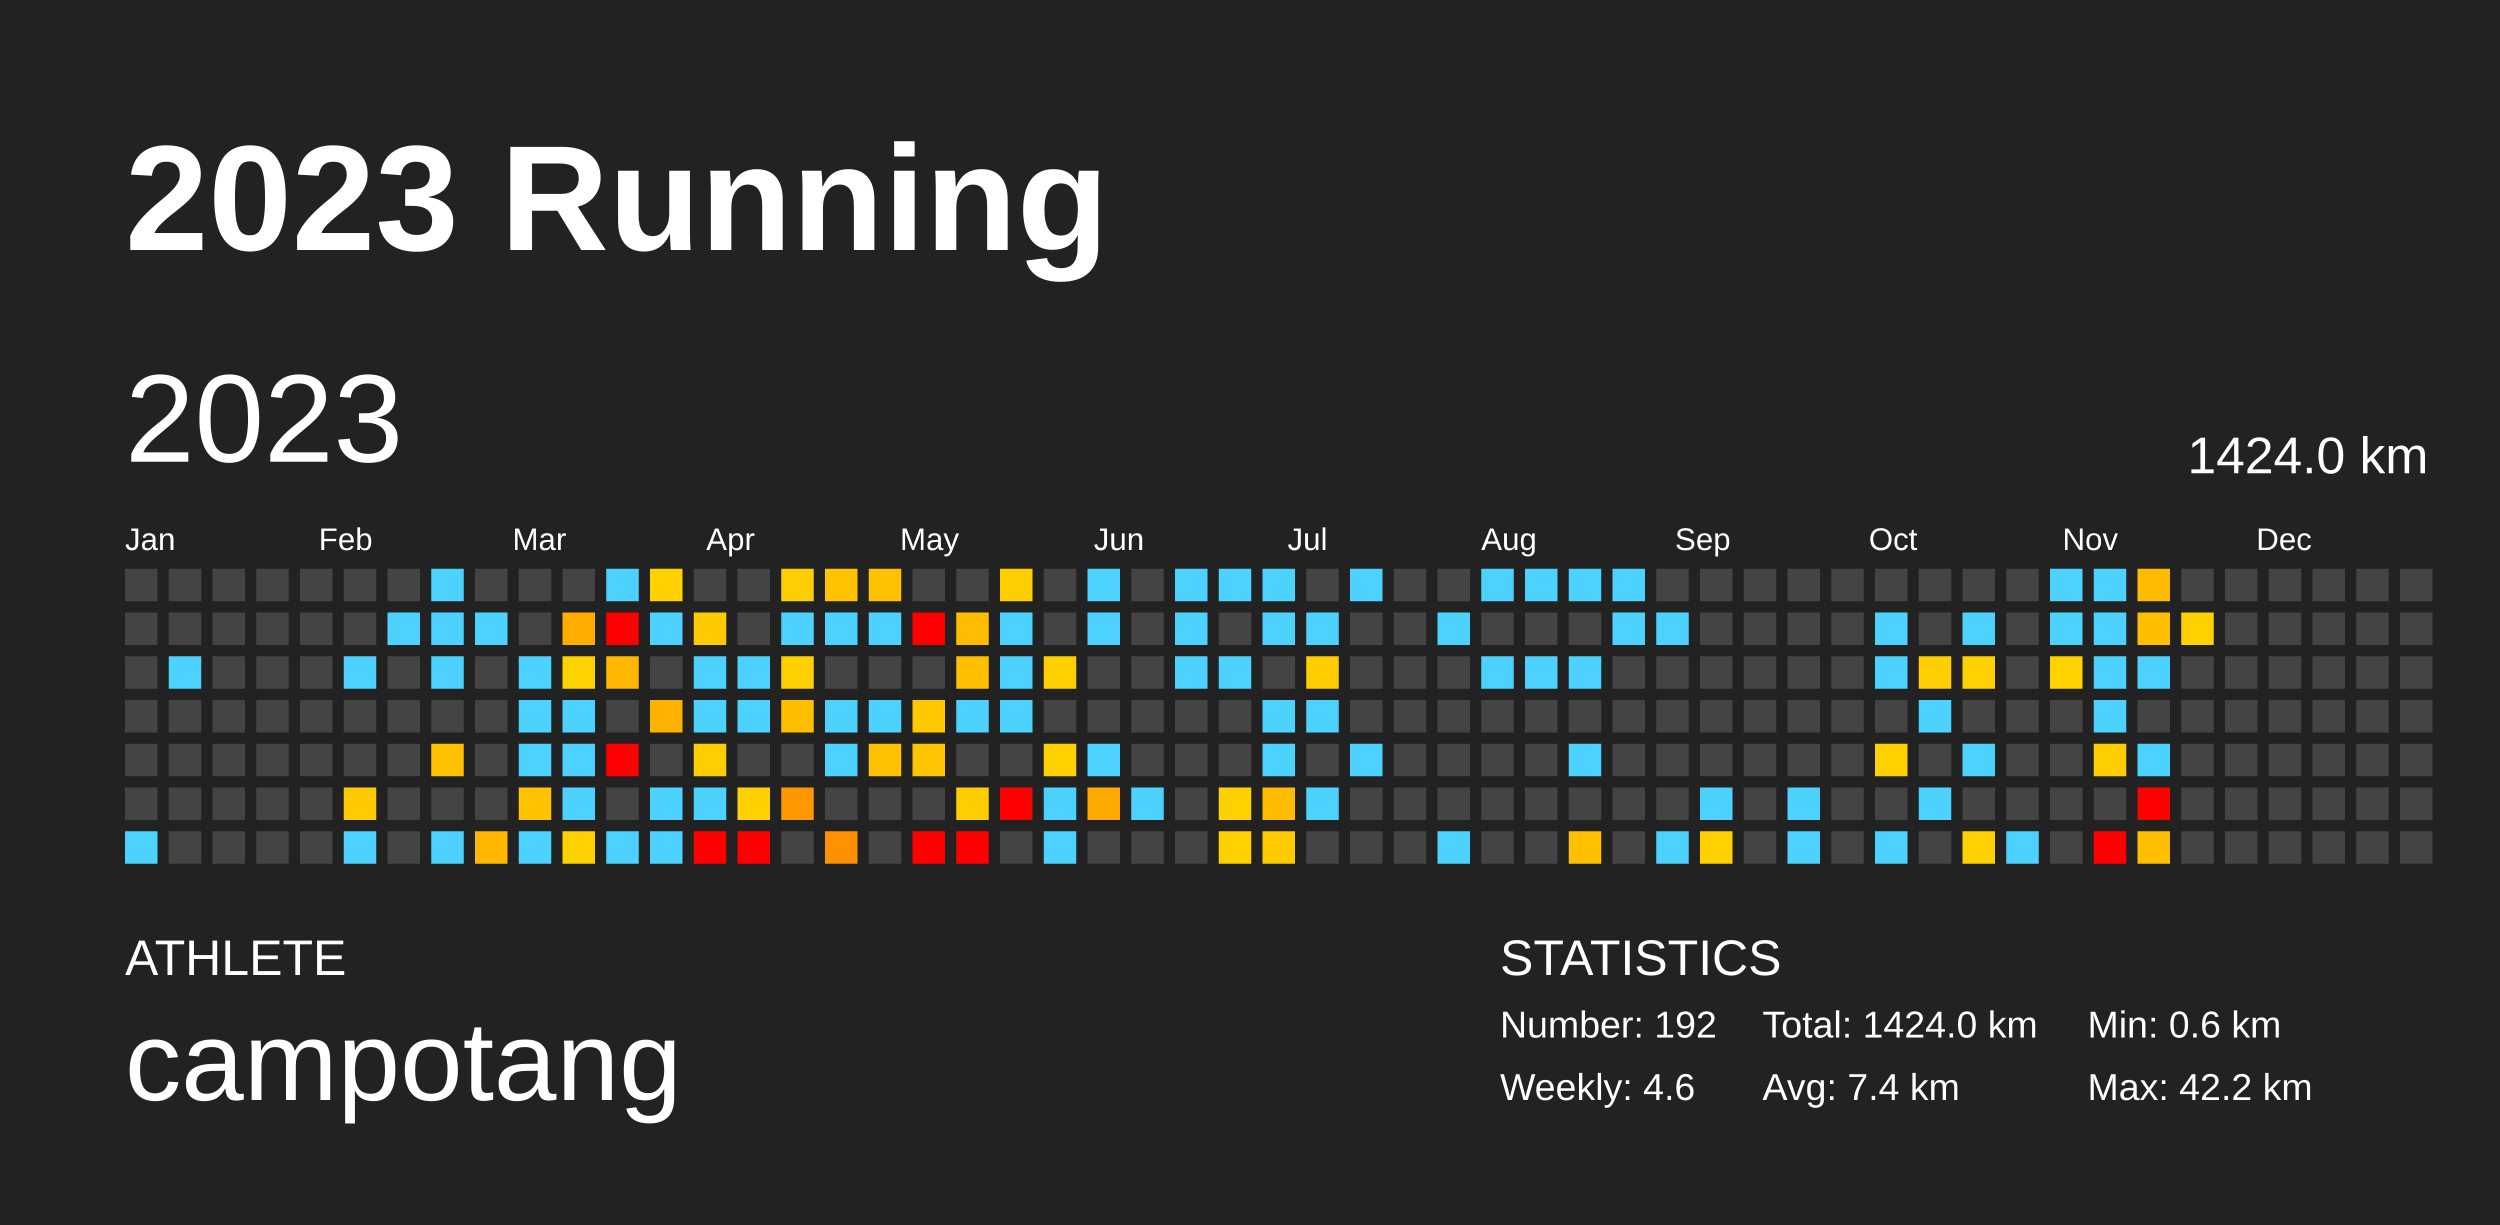
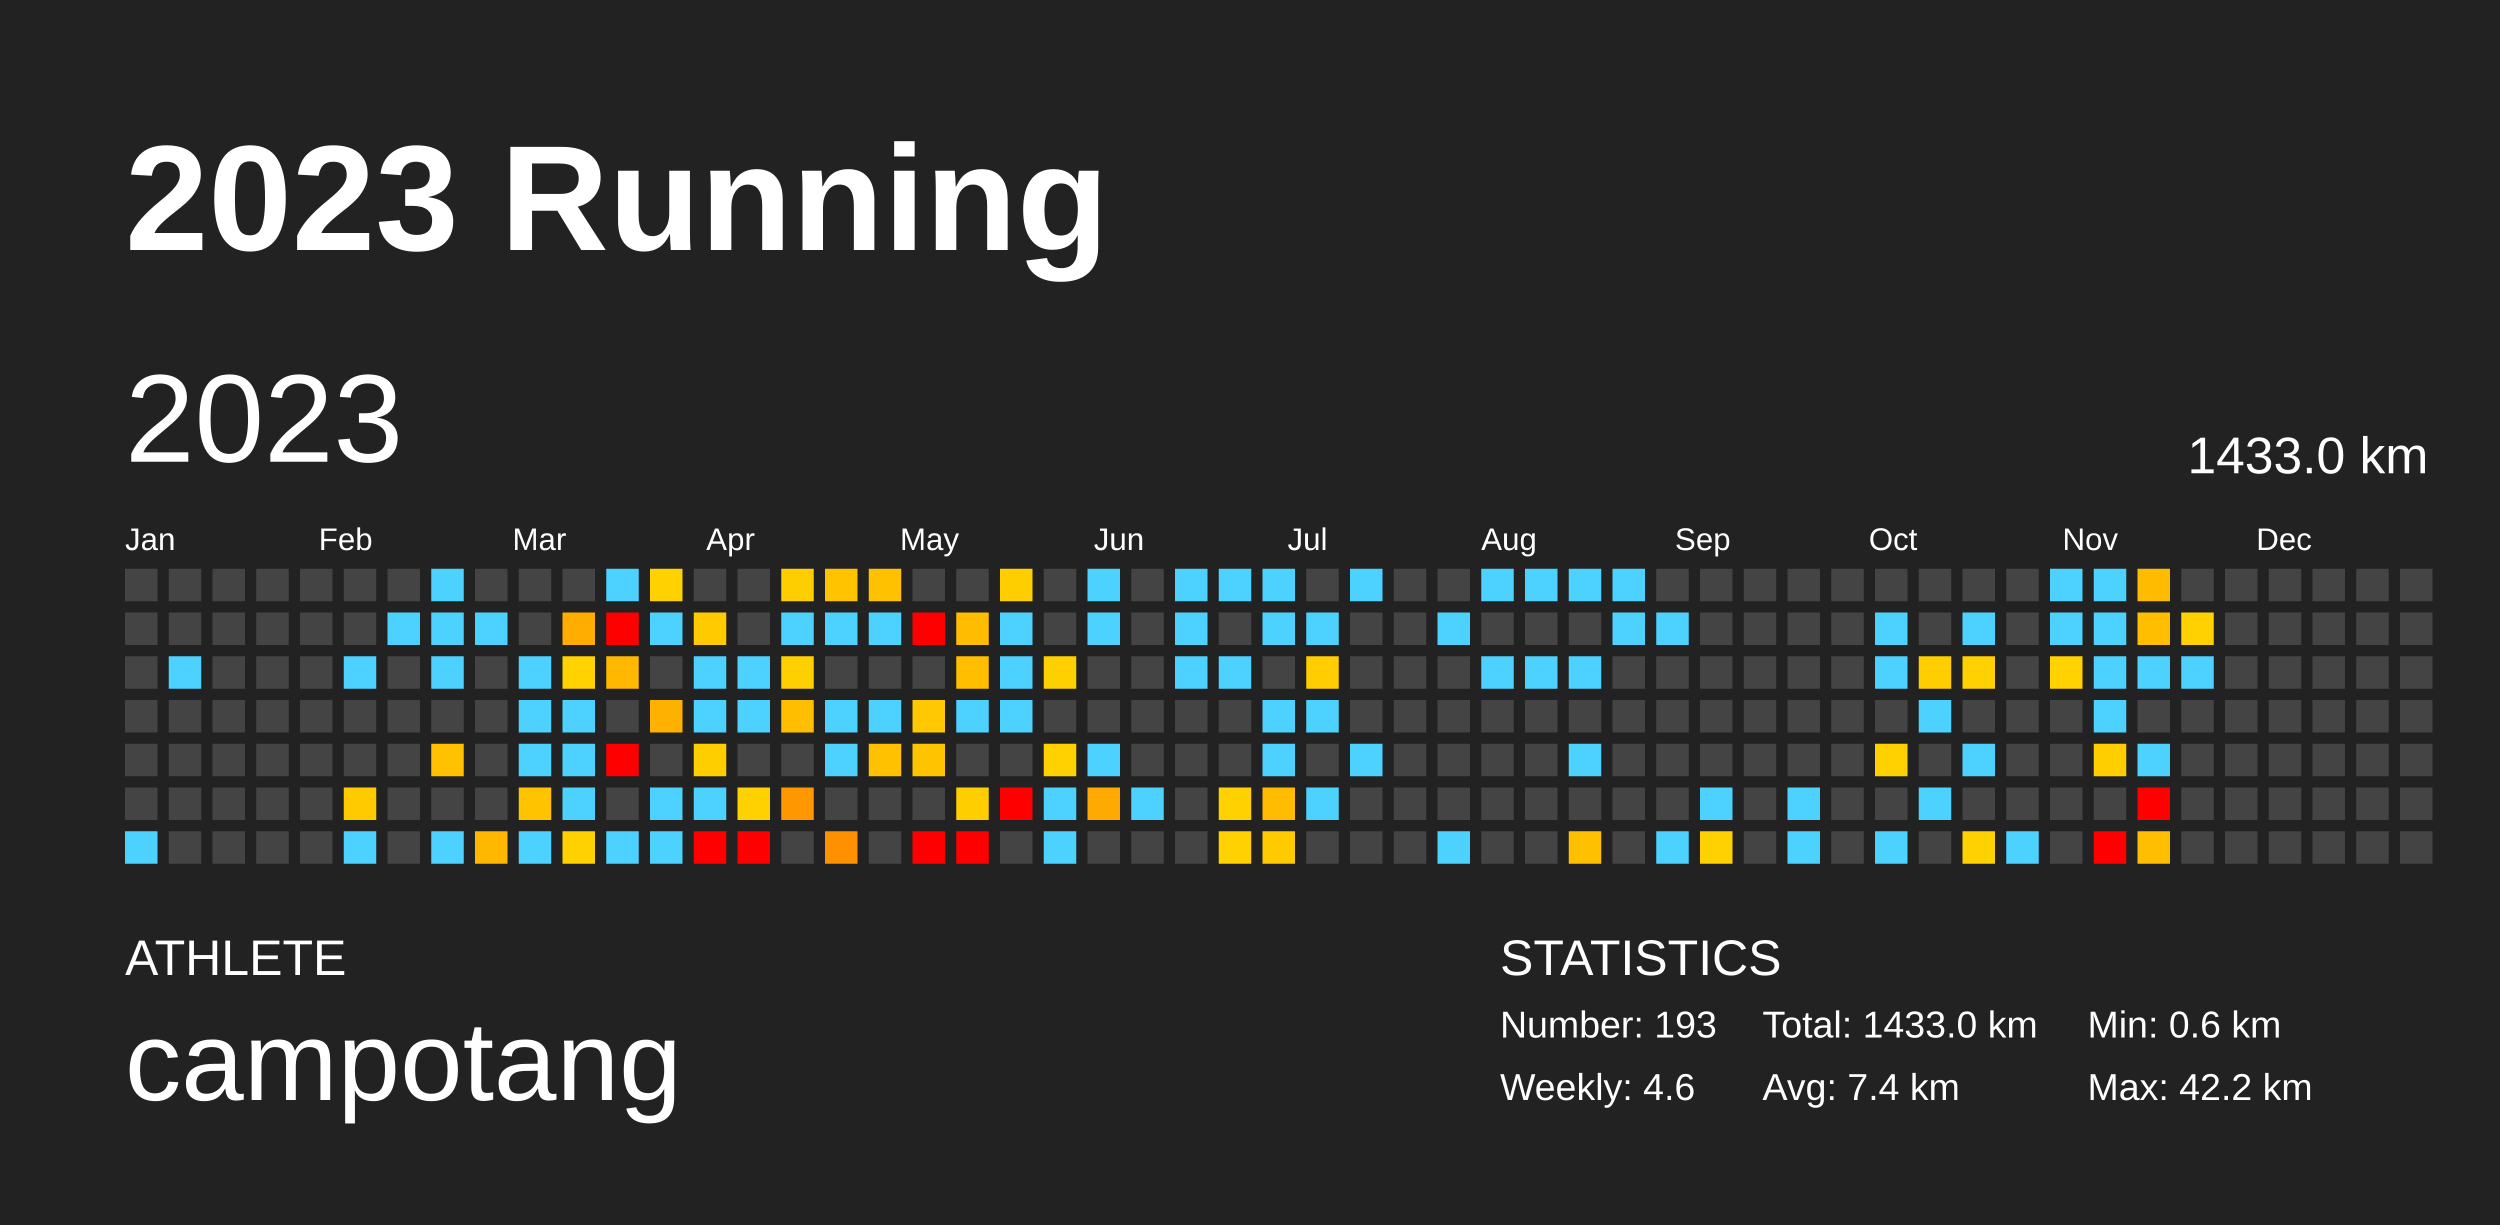
<svg xmlns="http://www.w3.org/2000/svg" baseProfile="full" height="98mm" version="1.1" viewBox="0,0,200,98" width="200mm">
  <defs />
  <rect fill="#222222" height="98" width="200" x="0" y="0" />
  <text fill="#FFFFFF" style="font-size:12px; font-family:Arial; font-weight:bold;" x="10" y="20">2023 Running</text>
  <text fill="#FFFFFF" style="font-size:4px; font-family:Arial" x="10" y="78">ATHLETE</text>
  <text fill="#FFFFFF" style="font-size:9px; font-family:Arial" x="10" y="88">campotang</text>
  <text fill="#FFFFFF" style="font-size:4px; font-family:Arial" x="120" y="78">STATISTICS</text>
-   <text fill="#FFFFFF" style="font-size:3px; font-family:Arial" x="120" y="83">Number: 192</text>
+   <text fill="#FFFFFF" style="font-size:3px; font-family:Arial" x="120" y="83">Number: 193</text>
  <text fill="#FFFFFF" style="font-size:3px; font-family:Arial" x="120" y="88">Weekly: 4.6</text>
-   <text fill="#FFFFFF" style="font-size:3px; font-family:Arial" x="141" y="83">Total: 1424.0 km</text>
+   <text fill="#FFFFFF" style="font-size:3px; font-family:Arial" x="141" y="83">Total: 1433.0 km</text>
  <text fill="#FFFFFF" style="font-size:3px; font-family:Arial" x="141" y="88">Avg: 7.4 km</text>
  <text fill="#FFFFFF" style="font-size:3px; font-family:Arial" x="167" y="83">Min: 0.6 km</text>
  <text fill="#FFFFFF" style="font-size:3px; font-family:Arial" x="167" y="88">Max: 42.2 km</text>
  <text dominant-baseline="hanging" fill="#FFFFFF" style="font-size:10.0px; font-family:Arial;" x="10" y="30">2023</text>
-   <text dominant-baseline="hanging" fill="#FFFFFF" style="font-size:4.125px; font-family:Arial;" x="175" y="35">1424.0 km</text>
+   <text dominant-baseline="hanging" fill="#FFFFFF" style="font-size:4.125px; font-family:Arial;" x="175" y="35">1433.0 km</text>
  <text fill="#FFFFFF" style="font-size:2.5px; font-family:Arial" x="10.0" y="44">Jan</text>
  <text fill="#FFFFFF" style="font-size:2.5px; font-family:Arial" x="25.5" y="44">Feb</text>
  <text fill="#FFFFFF" style="font-size:2.5px; font-family:Arial" x="41.0" y="44">Mar</text>
  <text fill="#FFFFFF" style="font-size:2.5px; font-family:Arial" x="56.5" y="44">Apr</text>
  <text fill="#FFFFFF" style="font-size:2.5px; font-family:Arial" x="72.0" y="44">May</text>
  <text fill="#FFFFFF" style="font-size:2.5px; font-family:Arial" x="87.5" y="44">Jun</text>
  <text fill="#FFFFFF" style="font-size:2.5px; font-family:Arial" x="103.0" y="44">Jul</text>
  <text fill="#FFFFFF" style="font-size:2.5px; font-family:Arial" x="118.5" y="44">Aug</text>
  <text fill="#FFFFFF" style="font-size:2.5px; font-family:Arial" x="134.0" y="44">Sep</text>
  <text fill="#FFFFFF" style="font-size:2.5px; font-family:Arial" x="149.5" y="44">Oct</text>
  <text fill="#FFFFFF" style="font-size:2.5px; font-family:Arial" x="165.0" y="44">Nov</text>
  <text fill="#FFFFFF" style="font-size:2.5px; font-family:Arial" x="180.5" y="44">Dec</text>
  <rect fill="#444444" height="2.6" width="2.6" x="10.0" y="45.5" />
  <rect fill="#444444" height="2.6" width="2.6" x="10.0" y="49.0" />
  <rect fill="#444444" height="2.6" width="2.6" x="10.0" y="52.5" />
  <rect fill="#444444" height="2.6" width="2.6" x="10.0" y="56.0" />
  <rect fill="#444444" height="2.6" width="2.6" x="10.0" y="59.5" />
  <rect fill="#444444" height="2.6" width="2.6" x="10.0" y="63.0" />
  <rect fill="#4dd2ff" height="2.6" width="2.6" x="10.0" y="66.5" />
  <rect fill="#444444" height="2.6" width="2.6" x="13.5" y="45.5" />
  <rect fill="#444444" height="2.6" width="2.6" x="13.5" y="49.0" />
  <rect fill="#4dd2ff" height="2.6" width="2.6" x="13.5" y="52.5" />
  <rect fill="#444444" height="2.6" width="2.6" x="13.5" y="56.0" />
  <rect fill="#444444" height="2.6" width="2.6" x="13.5" y="59.5" />
  <rect fill="#444444" height="2.6" width="2.6" x="13.5" y="63.0" />
  <rect fill="#444444" height="2.6" width="2.6" x="13.5" y="66.5" />
  <rect fill="#444444" height="2.6" width="2.6" x="17.0" y="45.5" />
  <rect fill="#444444" height="2.6" width="2.6" x="17.0" y="49.0" />
  <rect fill="#444444" height="2.6" width="2.6" x="17.0" y="52.5" />
  <rect fill="#444444" height="2.6" width="2.6" x="17.0" y="56.0" />
  <rect fill="#444444" height="2.6" width="2.6" x="17.0" y="59.5" />
  <rect fill="#444444" height="2.6" width="2.6" x="17.0" y="63.0" />
  <rect fill="#444444" height="2.6" width="2.6" x="17.0" y="66.5" />
  <rect fill="#444444" height="2.6" width="2.6" x="20.5" y="45.5" />
  <rect fill="#444444" height="2.6" width="2.6" x="20.5" y="49.0" />
  <rect fill="#444444" height="2.6" width="2.6" x="20.5" y="52.5" />
  <rect fill="#444444" height="2.6" width="2.6" x="20.5" y="56.0" />
  <rect fill="#444444" height="2.6" width="2.6" x="20.5" y="59.5" />
  <rect fill="#444444" height="2.6" width="2.6" x="20.5" y="63.0" />
  <rect fill="#444444" height="2.6" width="2.6" x="20.5" y="66.5" />
  <rect fill="#444444" height="2.6" width="2.6" x="24.0" y="45.5" />
  <rect fill="#444444" height="2.6" width="2.6" x="24.0" y="49.0" />
  <rect fill="#444444" height="2.6" width="2.6" x="24.0" y="52.5" />
  <rect fill="#444444" height="2.6" width="2.6" x="24.0" y="56.0" />
  <rect fill="#444444" height="2.6" width="2.6" x="24.0" y="59.5" />
  <rect fill="#444444" height="2.6" width="2.6" x="24.0" y="63.0" />
  <rect fill="#444444" height="2.6" width="2.6" x="24.0" y="66.5" />
  <rect fill="#444444" height="2.6" width="2.6" x="27.5" y="45.5" />
  <rect fill="#444444" height="2.6" width="2.6" x="27.5" y="49.0" />
  <rect fill="#4dd2ff" height="2.6" width="2.6" x="27.5" y="52.5" />
  <rect fill="#444444" height="2.6" width="2.6" x="27.5" y="56.0" />
  <rect fill="#444444" height="2.6" width="2.6" x="27.5" y="59.5" />
  <rect fill="#ffcb00" height="2.6" width="2.6" x="27.5" y="63.0" />
  <rect fill="#4dd2ff" height="2.6" width="2.6" x="27.5" y="66.5" />
  <rect fill="#444444" height="2.6" width="2.6" x="31.0" y="45.5" />
  <rect fill="#4dd2ff" height="2.6" width="2.6" x="31.0" y="49.0" />
  <rect fill="#444444" height="2.6" width="2.6" x="31.0" y="52.5" />
  <rect fill="#444444" height="2.6" width="2.6" x="31.0" y="56.0" />
  <rect fill="#444444" height="2.6" width="2.6" x="31.0" y="59.5" />
  <rect fill="#444444" height="2.6" width="2.6" x="31.0" y="63.0" />
  <rect fill="#444444" height="2.6" width="2.6" x="31.0" y="66.5" />
  <rect fill="#4dd2ff" height="2.6" width="2.6" x="34.5" y="45.5" />
  <rect fill="#4dd2ff" height="2.6" width="2.6" x="34.5" y="49.0" />
  <rect fill="#4dd2ff" height="2.6" width="2.6" x="34.5" y="52.5" />
  <rect fill="#444444" height="2.6" width="2.6" x="34.5" y="56.0" />
  <rect fill="#ffc100" height="2.6" width="2.6" x="34.5" y="59.5" />
  <rect fill="#444444" height="2.6" width="2.6" x="34.5" y="63.0" />
  <rect fill="#4dd2ff" height="2.6" width="2.6" x="34.5" y="66.5" />
  <rect fill="#444444" height="2.6" width="2.6" x="38.0" y="45.5" />
  <rect fill="#4dd2ff" height="2.6" width="2.6" x="38.0" y="49.0" />
  <rect fill="#444444" height="2.6" width="2.6" x="38.0" y="52.5" />
  <rect fill="#444444" height="2.6" width="2.6" x="38.0" y="56.0" />
  <rect fill="#444444" height="2.6" width="2.6" x="38.0" y="59.5" />
  <rect fill="#444444" height="2.6" width="2.6" x="38.0" y="63.0" />
  <rect fill="#ffb700" height="2.6" width="2.6" x="38.0" y="66.5" />
  <rect fill="#444444" height="2.6" width="2.6" x="41.5" y="45.5" />
  <rect fill="#444444" height="2.6" width="2.6" x="41.5" y="49.0" />
  <rect fill="#4dd2ff" height="2.6" width="2.6" x="41.5" y="52.5" />
  <rect fill="#4dd2ff" height="2.6" width="2.6" x="41.5" y="56.0" />
  <rect fill="#4dd2ff" height="2.6" width="2.6" x="41.5" y="59.5" />
  <rect fill="#ffc300" height="2.6" width="2.6" x="41.5" y="63.0" />
  <rect fill="#4dd2ff" height="2.6" width="2.6" x="41.5" y="66.5" />
  <rect fill="#444444" height="2.6" width="2.6" x="45.0" y="45.5" />
  <rect fill="#ffad00" height="2.6" width="2.6" x="45.0" y="49.0" />
  <rect fill="#ffd200" height="2.6" width="2.6" x="45.0" y="52.5" />
  <rect fill="#4dd2ff" height="2.6" width="2.6" x="45.0" y="56.0" />
  <rect fill="#4dd2ff" height="2.6" width="2.6" x="45.0" y="59.5" />
  <rect fill="#4dd2ff" height="2.6" width="2.6" x="45.0" y="63.0" />
  <rect fill="#ffd100" height="2.6" width="2.6" x="45.0" y="66.5" />
  <rect fill="#4dd2ff" height="2.6" width="2.6" x="48.5" y="45.5" />
  <rect fill="red" height="2.6" width="2.6" x="48.5" y="49.0" />
  <rect fill="#ffb700" height="2.6" width="2.6" x="48.5" y="52.5" />
  <rect fill="#444444" height="2.6" width="2.6" x="48.5" y="56.0" />
  <rect fill="red" height="2.6" width="2.6" x="48.5" y="59.5" />
  <rect fill="#444444" height="2.6" width="2.6" x="48.5" y="63.0" />
  <rect fill="#4dd2ff" height="2.6" width="2.6" x="48.5" y="66.5" />
  <rect fill="#ffd100" height="2.6" width="2.6" x="52.0" y="45.5" />
  <rect fill="#4dd2ff" height="2.6" width="2.6" x="52.0" y="49.0" />
  <rect fill="#444444" height="2.6" width="2.6" x="52.0" y="52.5" />
  <rect fill="#ffb100" height="2.6" width="2.6" x="52.0" y="56.0" />
  <rect fill="#444444" height="2.6" width="2.6" x="52.0" y="59.5" />
  <rect fill="#4dd2ff" height="2.6" width="2.6" x="52.0" y="63.0" />
  <rect fill="#4dd2ff" height="2.6" width="2.6" x="52.0" y="66.5" />
  <rect fill="#444444" height="2.6" width="2.6" x="55.5" y="45.5" />
  <rect fill="#ffcb00" height="2.6" width="2.6" x="55.5" y="49.0" />
  <rect fill="#4dd2ff" height="2.6" width="2.6" x="55.5" y="52.5" />
  <rect fill="#4dd2ff" height="2.6" width="2.6" x="55.5" y="56.0" />
  <rect fill="#ffce00" height="2.6" width="2.6" x="55.5" y="59.5" />
  <rect fill="#4dd2ff" height="2.6" width="2.6" x="55.5" y="63.0" />
  <rect fill="red" height="2.6" width="2.6" x="55.5" y="66.5" />
  <rect fill="#444444" height="2.6" width="2.6" x="59.0" y="45.5" />
  <rect fill="#444444" height="2.6" width="2.6" x="59.0" y="49.0" />
  <rect fill="#4dd2ff" height="2.6" width="2.6" x="59.0" y="52.5" />
  <rect fill="#4dd2ff" height="2.6" width="2.6" x="59.0" y="56.0" />
  <rect fill="#444444" height="2.6" width="2.6" x="59.0" y="59.5" />
  <rect fill="#ffd100" height="2.6" width="2.6" x="59.0" y="63.0" />
  <rect fill="red" height="2.6" width="2.6" x="59.0" y="66.5" />
  <rect fill="#ffce00" height="2.6" width="2.6" x="62.5" y="45.5" />
  <rect fill="#4dd2ff" height="2.6" width="2.6" x="62.5" y="49.0" />
  <rect fill="#ffd000" height="2.6" width="2.6" x="62.5" y="52.5" />
  <rect fill="#ffbe00" height="2.6" width="2.6" x="62.5" y="56.0" />
  <rect fill="#444444" height="2.6" width="2.6" x="62.5" y="59.5" />
  <rect fill="#ff9700" height="2.6" width="2.6" x="62.5" y="63.0" />
  <rect fill="#444444" height="2.6" width="2.6" x="62.5" y="66.5" />
  <rect fill="#ffc300" height="2.6" width="2.6" x="66.0" y="45.5" />
  <rect fill="#4dd2ff" height="2.6" width="2.6" x="66.0" y="49.0" />
  <rect fill="#444444" height="2.6" width="2.6" x="66.0" y="52.5" />
  <rect fill="#4dd2ff" height="2.6" width="2.6" x="66.0" y="56.0" />
  <rect fill="#4dd2ff" height="2.6" width="2.6" x="66.0" y="59.5" />
  <rect fill="#444444" height="2.6" width="2.6" x="66.0" y="63.0" />
  <rect fill="#ff9100" height="2.6" width="2.6" x="66.0" y="66.5" />
  <rect fill="#ffc100" height="2.6" width="2.6" x="69.5" y="45.5" />
  <rect fill="#4dd2ff" height="2.6" width="2.6" x="69.5" y="49.0" />
  <rect fill="#444444" height="2.6" width="2.6" x="69.5" y="52.5" />
  <rect fill="#4dd2ff" height="2.6" width="2.6" x="69.5" y="56.0" />
  <rect fill="#ffc100" height="2.6" width="2.6" x="69.5" y="59.5" />
  <rect fill="#444444" height="2.6" width="2.6" x="69.5" y="63.0" />
  <rect fill="#444444" height="2.6" width="2.6" x="69.5" y="66.5" />
  <rect fill="#444444" height="2.6" width="2.6" x="73.0" y="45.5" />
  <rect fill="red" height="2.6" width="2.6" x="73.0" y="49.0" />
  <rect fill="#444444" height="2.6" width="2.6" x="73.0" y="52.5" />
  <rect fill="#ffc800" height="2.6" width="2.6" x="73.0" y="56.0" />
  <rect fill="#ffc400" height="2.6" width="2.6" x="73.0" y="59.5" />
  <rect fill="#444444" height="2.6" width="2.6" x="73.0" y="63.0" />
  <rect fill="red" height="2.6" width="2.6" x="73.0" y="66.5" />
  <rect fill="#444444" height="2.6" width="2.6" x="76.5" y="45.5" />
  <rect fill="#ffbc00" height="2.6" width="2.6" x="76.5" y="49.0" />
  <rect fill="#ffbe00" height="2.6" width="2.6" x="76.5" y="52.5" />
  <rect fill="#4dd2ff" height="2.6" width="2.6" x="76.5" y="56.0" />
  <rect fill="#444444" height="2.6" width="2.6" x="76.5" y="59.5" />
  <rect fill="#ffce00" height="2.6" width="2.6" x="76.5" y="63.0" />
  <rect fill="red" height="2.6" width="2.6" x="76.5" y="66.5" />
  <rect fill="#ffce00" height="2.6" width="2.6" x="80.0" y="45.5" />
  <rect fill="#4dd2ff" height="2.6" width="2.6" x="80.0" y="49.0" />
  <rect fill="#4dd2ff" height="2.6" width="2.6" x="80.0" y="52.5" />
  <rect fill="#4dd2ff" height="2.6" width="2.6" x="80.0" y="56.0" />
  <rect fill="#444444" height="2.6" width="2.6" x="80.0" y="59.5" />
  <rect fill="red" height="2.6" width="2.6" x="80.0" y="63.0" />
  <rect fill="#444444" height="2.6" width="2.6" x="80.0" y="66.5" />
  <rect fill="#444444" height="2.6" width="2.6" x="83.5" y="45.5" />
  <rect fill="#444444" height="2.6" width="2.6" x="83.5" y="49.0" />
  <rect fill="#ffd000" height="2.6" width="2.6" x="83.5" y="52.5" />
  <rect fill="#444444" height="2.6" width="2.6" x="83.5" y="56.0" />
  <rect fill="#ffd100" height="2.6" width="2.6" x="83.5" y="59.5" />
  <rect fill="#4dd2ff" height="2.6" width="2.6" x="83.5" y="63.0" />
  <rect fill="#4dd2ff" height="2.6" width="2.6" x="83.5" y="66.5" />
  <rect fill="#4dd2ff" height="2.6" width="2.6" x="87.0" y="45.5" />
  <rect fill="#4dd2ff" height="2.6" width="2.6" x="87.0" y="49.0" />
  <rect fill="#444444" height="2.6" width="2.6" x="87.0" y="52.5" />
  <rect fill="#444444" height="2.6" width="2.6" x="87.0" y="56.0" />
  <rect fill="#4dd2ff" height="2.6" width="2.6" x="87.0" y="59.5" />
  <rect fill="#ffaa00" height="2.6" width="2.6" x="87.0" y="63.0" />
  <rect fill="#444444" height="2.6" width="2.6" x="87.0" y="66.5" />
  <rect fill="#444444" height="2.6" width="2.6" x="90.5" y="45.5" />
  <rect fill="#444444" height="2.6" width="2.6" x="90.5" y="49.0" />
  <rect fill="#444444" height="2.6" width="2.6" x="90.5" y="52.5" />
  <rect fill="#444444" height="2.6" width="2.6" x="90.5" y="56.0" />
  <rect fill="#444444" height="2.6" width="2.6" x="90.5" y="59.5" />
  <rect fill="#4dd2ff" height="2.6" width="2.6" x="90.5" y="63.0" />
  <rect fill="#444444" height="2.6" width="2.6" x="90.5" y="66.5" />
  <rect fill="#4dd2ff" height="2.6" width="2.6" x="94.0" y="45.5" />
  <rect fill="#4dd2ff" height="2.6" width="2.6" x="94.0" y="49.0" />
  <rect fill="#4dd2ff" height="2.6" width="2.6" x="94.0" y="52.5" />
  <rect fill="#444444" height="2.6" width="2.6" x="94.0" y="56.0" />
  <rect fill="#444444" height="2.6" width="2.6" x="94.0" y="59.5" />
  <rect fill="#444444" height="2.6" width="2.6" x="94.0" y="63.0" />
  <rect fill="#444444" height="2.6" width="2.6" x="94.0" y="66.5" />
  <rect fill="#4dd2ff" height="2.6" width="2.6" x="97.5" y="45.5" />
  <rect fill="#444444" height="2.6" width="2.6" x="97.5" y="49.0" />
  <rect fill="#4dd2ff" height="2.6" width="2.6" x="97.5" y="52.5" />
  <rect fill="#444444" height="2.6" width="2.6" x="97.5" y="56.0" />
  <rect fill="#444444" height="2.6" width="2.6" x="97.5" y="59.5" />
  <rect fill="#ffd100" height="2.6" width="2.6" x="97.5" y="63.0" />
  <rect fill="#ffd100" height="2.6" width="2.6" x="97.5" y="66.5" />
  <rect fill="#4dd2ff" height="2.6" width="2.6" x="101.0" y="45.5" />
  <rect fill="#4dd2ff" height="2.6" width="2.6" x="101.0" y="49.0" />
  <rect fill="#444444" height="2.6" width="2.6" x="101.0" y="52.5" />
  <rect fill="#4dd2ff" height="2.6" width="2.6" x="101.0" y="56.0" />
  <rect fill="#4dd2ff" height="2.6" width="2.6" x="101.0" y="59.5" />
  <rect fill="#ffbc00" height="2.6" width="2.6" x="101.0" y="63.0" />
  <rect fill="#ffcb00" height="2.6" width="2.6" x="101.0" y="66.5" />
  <rect fill="#444444" height="2.6" width="2.6" x="104.5" y="45.5" />
  <rect fill="#4dd2ff" height="2.6" width="2.6" x="104.5" y="49.0" />
  <rect fill="#ffcd00" height="2.6" width="2.6" x="104.5" y="52.5" />
  <rect fill="#4dd2ff" height="2.6" width="2.6" x="104.5" y="56.0" />
  <rect fill="#444444" height="2.6" width="2.6" x="104.5" y="59.5" />
  <rect fill="#4dd2ff" height="2.6" width="2.6" x="104.5" y="63.0" />
  <rect fill="#444444" height="2.6" width="2.6" x="104.5" y="66.5" />
  <rect fill="#4dd2ff" height="2.6" width="2.6" x="108.0" y="45.5" />
  <rect fill="#444444" height="2.6" width="2.6" x="108.0" y="49.0" />
  <rect fill="#444444" height="2.6" width="2.6" x="108.0" y="52.5" />
  <rect fill="#444444" height="2.6" width="2.6" x="108.0" y="56.0" />
  <rect fill="#4dd2ff" height="2.6" width="2.6" x="108.0" y="59.5" />
  <rect fill="#444444" height="2.6" width="2.6" x="108.0" y="63.0" />
  <rect fill="#444444" height="2.6" width="2.6" x="108.0" y="66.5" />
  <rect fill="#444444" height="2.6" width="2.6" x="111.5" y="45.5" />
  <rect fill="#444444" height="2.6" width="2.6" x="111.5" y="49.0" />
  <rect fill="#444444" height="2.6" width="2.6" x="111.5" y="52.5" />
  <rect fill="#444444" height="2.6" width="2.6" x="111.5" y="56.0" />
  <rect fill="#444444" height="2.6" width="2.6" x="111.5" y="59.5" />
  <rect fill="#444444" height="2.6" width="2.6" x="111.5" y="63.0" />
  <rect fill="#444444" height="2.6" width="2.6" x="111.5" y="66.5" />
  <rect fill="#444444" height="2.6" width="2.6" x="115.0" y="45.5" />
  <rect fill="#4dd2ff" height="2.6" width="2.6" x="115.0" y="49.0" />
  <rect fill="#444444" height="2.6" width="2.6" x="115.0" y="52.5" />
  <rect fill="#444444" height="2.6" width="2.6" x="115.0" y="56.0" />
  <rect fill="#444444" height="2.6" width="2.6" x="115.0" y="59.5" />
  <rect fill="#444444" height="2.6" width="2.6" x="115.0" y="63.0" />
  <rect fill="#4dd2ff" height="2.6" width="2.6" x="115.0" y="66.5" />
  <rect fill="#4dd2ff" height="2.6" width="2.6" x="118.5" y="45.5" />
  <rect fill="#444444" height="2.6" width="2.6" x="118.5" y="49.0" />
  <rect fill="#4dd2ff" height="2.6" width="2.6" x="118.5" y="52.5" />
  <rect fill="#444444" height="2.6" width="2.6" x="118.5" y="56.0" />
  <rect fill="#444444" height="2.6" width="2.6" x="118.5" y="59.5" />
  <rect fill="#444444" height="2.6" width="2.6" x="118.5" y="63.0" />
  <rect fill="#444444" height="2.6" width="2.6" x="118.5" y="66.5" />
  <rect fill="#4dd2ff" height="2.6" width="2.6" x="122.0" y="45.5" />
  <rect fill="#444444" height="2.6" width="2.6" x="122.0" y="49.0" />
  <rect fill="#4dd2ff" height="2.6" width="2.6" x="122.0" y="52.5" />
  <rect fill="#444444" height="2.6" width="2.6" x="122.0" y="56.0" />
  <rect fill="#444444" height="2.6" width="2.6" x="122.0" y="59.5" />
  <rect fill="#444444" height="2.6" width="2.6" x="122.0" y="63.0" />
  <rect fill="#444444" height="2.6" width="2.6" x="122.0" y="66.5" />
  <rect fill="#4dd2ff" height="2.6" width="2.6" x="125.5" y="45.5" />
  <rect fill="#444444" height="2.6" width="2.6" x="125.5" y="49.0" />
  <rect fill="#4dd2ff" height="2.6" width="2.6" x="125.5" y="52.5" />
  <rect fill="#444444" height="2.6" width="2.6" x="125.5" y="56.0" />
  <rect fill="#4dd2ff" height="2.6" width="2.6" x="125.5" y="59.5" />
  <rect fill="#444444" height="2.6" width="2.6" x="125.5" y="63.0" />
  <rect fill="#ffc000" height="2.6" width="2.6" x="125.5" y="66.5" />
  <rect fill="#4dd2ff" height="2.6" width="2.6" x="129.0" y="45.5" />
  <rect fill="#4dd2ff" height="2.6" width="2.6" x="129.0" y="49.0" />
  <rect fill="#444444" height="2.6" width="2.6" x="129.0" y="52.5" />
  <rect fill="#444444" height="2.6" width="2.6" x="129.0" y="56.0" />
  <rect fill="#444444" height="2.6" width="2.6" x="129.0" y="59.5" />
  <rect fill="#444444" height="2.6" width="2.6" x="129.0" y="63.0" />
  <rect fill="#444444" height="2.6" width="2.6" x="129.0" y="66.5" />
  <rect fill="#444444" height="2.6" width="2.6" x="132.5" y="45.5" />
  <rect fill="#4dd2ff" height="2.6" width="2.6" x="132.5" y="49.0" />
  <rect fill="#444444" height="2.6" width="2.6" x="132.5" y="52.5" />
  <rect fill="#444444" height="2.6" width="2.6" x="132.5" y="56.0" />
  <rect fill="#444444" height="2.6" width="2.6" x="132.5" y="59.5" />
  <rect fill="#444444" height="2.6" width="2.6" x="132.5" y="63.0" />
  <rect fill="#4dd2ff" height="2.6" width="2.6" x="132.5" y="66.5" />
  <rect fill="#444444" height="2.6" width="2.6" x="136.0" y="45.5" />
  <rect fill="#444444" height="2.6" width="2.6" x="136.0" y="49.0" />
  <rect fill="#444444" height="2.6" width="2.6" x="136.0" y="52.5" />
  <rect fill="#444444" height="2.6" width="2.6" x="136.0" y="56.0" />
  <rect fill="#444444" height="2.6" width="2.6" x="136.0" y="59.5" />
  <rect fill="#4dd2ff" height="2.6" width="2.6" x="136.0" y="63.0" />
  <rect fill="#ffd100" height="2.6" width="2.6" x="136.0" y="66.5" />
  <rect fill="#444444" height="2.6" width="2.6" x="139.5" y="45.5" />
  <rect fill="#444444" height="2.6" width="2.6" x="139.5" y="49.0" />
  <rect fill="#444444" height="2.6" width="2.6" x="139.5" y="52.5" />
  <rect fill="#444444" height="2.6" width="2.6" x="139.5" y="56.0" />
  <rect fill="#444444" height="2.6" width="2.6" x="139.5" y="59.5" />
  <rect fill="#444444" height="2.6" width="2.6" x="139.5" y="63.0" />
  <rect fill="#444444" height="2.6" width="2.6" x="139.5" y="66.5" />
  <rect fill="#444444" height="2.6" width="2.6" x="143.0" y="45.5" />
  <rect fill="#444444" height="2.6" width="2.6" x="143.0" y="49.0" />
  <rect fill="#444444" height="2.6" width="2.6" x="143.0" y="52.5" />
  <rect fill="#444444" height="2.6" width="2.6" x="143.0" y="56.0" />
  <rect fill="#444444" height="2.6" width="2.6" x="143.0" y="59.5" />
  <rect fill="#4dd2ff" height="2.6" width="2.6" x="143.0" y="63.0" />
  <rect fill="#4dd2ff" height="2.6" width="2.6" x="143.0" y="66.5" />
  <rect fill="#444444" height="2.6" width="2.6" x="146.5" y="45.5" />
  <rect fill="#444444" height="2.6" width="2.6" x="146.5" y="49.0" />
  <rect fill="#444444" height="2.6" width="2.6" x="146.5" y="52.5" />
  <rect fill="#444444" height="2.6" width="2.6" x="146.5" y="56.0" />
  <rect fill="#444444" height="2.6" width="2.6" x="146.5" y="59.5" />
  <rect fill="#444444" height="2.6" width="2.6" x="146.5" y="63.0" />
  <rect fill="#444444" height="2.6" width="2.6" x="146.5" y="66.5" />
  <rect fill="#444444" height="2.6" width="2.6" x="150.0" y="45.5" />
  <rect fill="#4dd2ff" height="2.6" width="2.6" x="150.0" y="49.0" />
  <rect fill="#4dd2ff" height="2.6" width="2.6" x="150.0" y="52.5" />
  <rect fill="#444444" height="2.6" width="2.6" x="150.0" y="56.0" />
  <rect fill="#ffd100" height="2.6" width="2.6" x="150.0" y="59.5" />
  <rect fill="#444444" height="2.6" width="2.6" x="150.0" y="63.0" />
  <rect fill="#4dd2ff" height="2.6" width="2.6" x="150.0" y="66.5" />
  <rect fill="#444444" height="2.6" width="2.6" x="153.5" y="45.5" />
  <rect fill="#444444" height="2.6" width="2.6" x="153.5" y="49.0" />
  <rect fill="#ffce00" height="2.6" width="2.6" x="153.5" y="52.5" />
  <rect fill="#4dd2ff" height="2.6" width="2.6" x="153.5" y="56.0" />
  <rect fill="#444444" height="2.6" width="2.6" x="153.5" y="59.5" />
  <rect fill="#4dd2ff" height="2.6" width="2.6" x="153.5" y="63.0" />
  <rect fill="#444444" height="2.6" width="2.6" x="153.5" y="66.5" />
  <rect fill="#444444" height="2.6" width="2.6" x="157.0" y="45.5" />
  <rect fill="#4dd2ff" height="2.6" width="2.6" x="157.0" y="49.0" />
  <rect fill="#ffd100" height="2.6" width="2.6" x="157.0" y="52.5" />
  <rect fill="#444444" height="2.6" width="2.6" x="157.0" y="56.0" />
  <rect fill="#4dd2ff" height="2.6" width="2.6" x="157.0" y="59.5" />
  <rect fill="#444444" height="2.6" width="2.6" x="157.0" y="63.0" />
  <rect fill="#ffd100" height="2.6" width="2.6" x="157.0" y="66.5" />
  <rect fill="#444444" height="2.6" width="2.6" x="160.5" y="45.5" />
  <rect fill="#444444" height="2.6" width="2.6" x="160.5" y="49.0" />
  <rect fill="#444444" height="2.6" width="2.6" x="160.5" y="52.5" />
  <rect fill="#444444" height="2.6" width="2.6" x="160.5" y="56.0" />
  <rect fill="#444444" height="2.6" width="2.6" x="160.5" y="59.5" />
  <rect fill="#444444" height="2.6" width="2.6" x="160.5" y="63.0" />
  <rect fill="#4dd2ff" height="2.6" width="2.6" x="160.5" y="66.5" />
  <rect fill="#4dd2ff" height="2.6" width="2.6" x="164.0" y="45.5" />
  <rect fill="#4dd2ff" height="2.6" width="2.6" x="164.0" y="49.0" />
  <rect fill="#ffd200" height="2.6" width="2.6" x="164.0" y="52.5" />
  <rect fill="#444444" height="2.6" width="2.6" x="164.0" y="56.0" />
  <rect fill="#444444" height="2.6" width="2.6" x="164.0" y="59.5" />
  <rect fill="#444444" height="2.6" width="2.6" x="164.0" y="63.0" />
  <rect fill="#444444" height="2.6" width="2.6" x="164.0" y="66.5" />
  <rect fill="#4dd2ff" height="2.6" width="2.6" x="167.5" y="45.5" />
  <rect fill="#4dd2ff" height="2.6" width="2.6" x="167.5" y="49.0" />
  <rect fill="#4dd2ff" height="2.6" width="2.6" x="167.5" y="52.5" />
  <rect fill="#4dd2ff" height="2.6" width="2.6" x="167.5" y="56.0" />
  <rect fill="#ffce00" height="2.6" width="2.6" x="167.5" y="59.5" />
  <rect fill="#444444" height="2.6" width="2.6" x="167.5" y="63.0" />
  <rect fill="red" height="2.6" width="2.6" x="167.5" y="66.5" />
  <rect fill="#ffbb00" height="2.6" width="2.6" x="171.0" y="45.5" />
  <rect fill="#ffbe00" height="2.6" width="2.6" x="171.0" y="49.0" />
  <rect fill="#4dd2ff" height="2.6" width="2.6" x="171.0" y="52.5" />
  <rect fill="#444444" height="2.6" width="2.6" x="171.0" y="56.0" />
  <rect fill="#4dd2ff" height="2.6" width="2.6" x="171.0" y="59.5" />
  <rect fill="red" height="2.6" width="2.6" x="171.0" y="63.0" />
  <rect fill="#ffbe00" height="2.6" width="2.6" x="171.0" y="66.5" />
  <rect fill="#444444" height="2.6" width="2.6" x="174.5" y="45.5" />
  <rect fill="#ffd100" height="2.6" width="2.6" x="174.5" y="49.0" />
-   <rect fill="#444444" height="2.6" width="2.6" x="174.5" y="52.5" />
+   <rect fill="#4dd2ff" height="2.6" width="2.6" x="174.5" y="52.5" />
  <rect fill="#444444" height="2.6" width="2.6" x="174.5" y="56.0" />
  <rect fill="#444444" height="2.6" width="2.6" x="174.5" y="59.5" />
  <rect fill="#444444" height="2.6" width="2.6" x="174.5" y="63.0" />
  <rect fill="#444444" height="2.6" width="2.6" x="174.5" y="66.5" />
  <rect fill="#444444" height="2.6" width="2.6" x="178.0" y="45.5" />
  <rect fill="#444444" height="2.6" width="2.6" x="178.0" y="49.0" />
  <rect fill="#444444" height="2.6" width="2.6" x="178.0" y="52.5" />
  <rect fill="#444444" height="2.6" width="2.6" x="178.0" y="56.0" />
  <rect fill="#444444" height="2.6" width="2.6" x="178.0" y="59.5" />
  <rect fill="#444444" height="2.6" width="2.6" x="178.0" y="63.0" />
  <rect fill="#444444" height="2.6" width="2.6" x="178.0" y="66.5" />
  <rect fill="#444444" height="2.6" width="2.6" x="181.5" y="45.5" />
  <rect fill="#444444" height="2.6" width="2.6" x="181.5" y="49.0" />
  <rect fill="#444444" height="2.6" width="2.6" x="181.5" y="52.5" />
  <rect fill="#444444" height="2.6" width="2.6" x="181.5" y="56.0" />
  <rect fill="#444444" height="2.6" width="2.6" x="181.5" y="59.5" />
  <rect fill="#444444" height="2.6" width="2.6" x="181.5" y="63.0" />
  <rect fill="#444444" height="2.6" width="2.6" x="181.5" y="66.5" />
  <rect fill="#444444" height="2.6" width="2.6" x="185.0" y="45.5" />
  <rect fill="#444444" height="2.6" width="2.6" x="185.0" y="49.0" />
  <rect fill="#444444" height="2.6" width="2.6" x="185.0" y="52.5" />
  <rect fill="#444444" height="2.6" width="2.6" x="185.0" y="56.0" />
  <rect fill="#444444" height="2.6" width="2.6" x="185.0" y="59.5" />
  <rect fill="#444444" height="2.6" width="2.6" x="185.0" y="63.0" />
  <rect fill="#444444" height="2.6" width="2.6" x="185.0" y="66.5" />
  <rect fill="#444444" height="2.6" width="2.6" x="188.5" y="45.5" />
  <rect fill="#444444" height="2.6" width="2.6" x="188.5" y="49.0" />
  <rect fill="#444444" height="2.6" width="2.6" x="188.5" y="52.5" />
  <rect fill="#444444" height="2.6" width="2.6" x="188.5" y="56.0" />
  <rect fill="#444444" height="2.6" width="2.6" x="188.5" y="59.5" />
  <rect fill="#444444" height="2.6" width="2.6" x="188.5" y="63.0" />
  <rect fill="#444444" height="2.6" width="2.6" x="188.5" y="66.5" />
  <rect fill="#444444" height="2.6" width="2.6" x="192.0" y="45.5" />
  <rect fill="#444444" height="2.6" width="2.6" x="192.0" y="49.0" />
  <rect fill="#444444" height="2.6" width="2.6" x="192.0" y="52.5" />
  <rect fill="#444444" height="2.6" width="2.6" x="192.0" y="56.0" />
  <rect fill="#444444" height="2.6" width="2.6" x="192.0" y="59.5" />
  <rect fill="#444444" height="2.6" width="2.6" x="192.0" y="63.0" />
  <rect fill="#444444" height="2.6" width="2.6" x="192.0" y="66.5" />
</svg>
